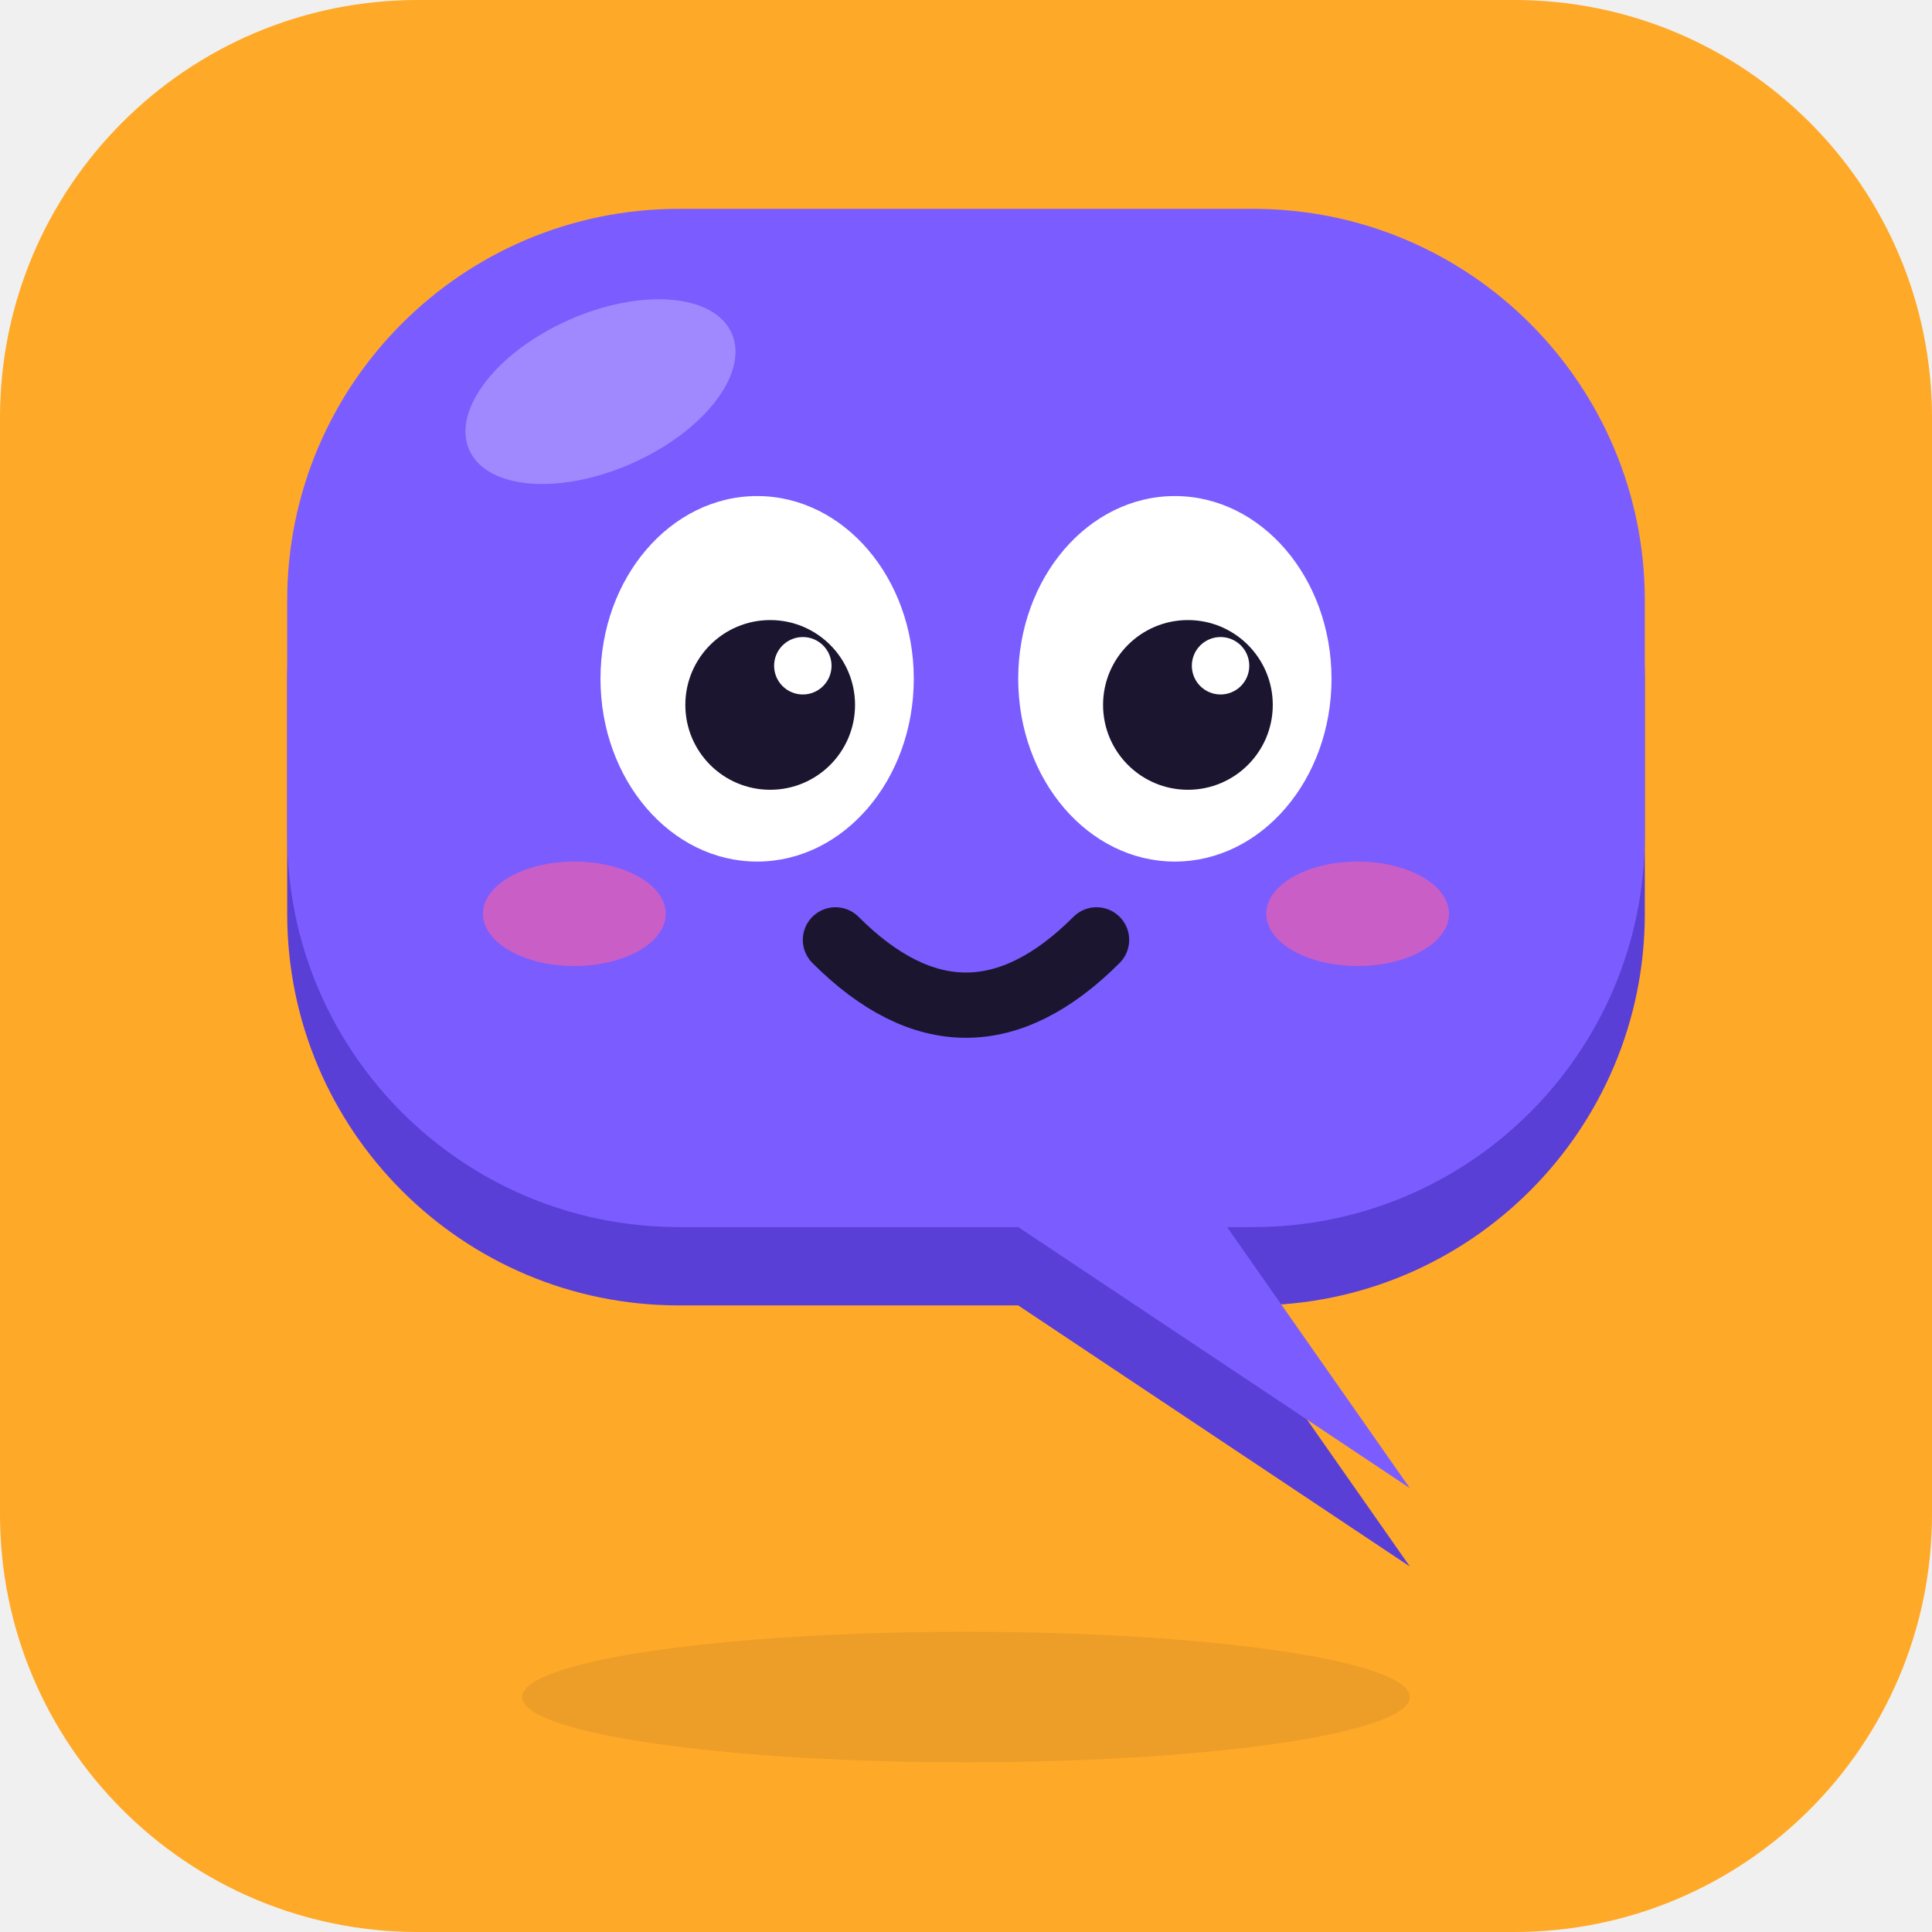
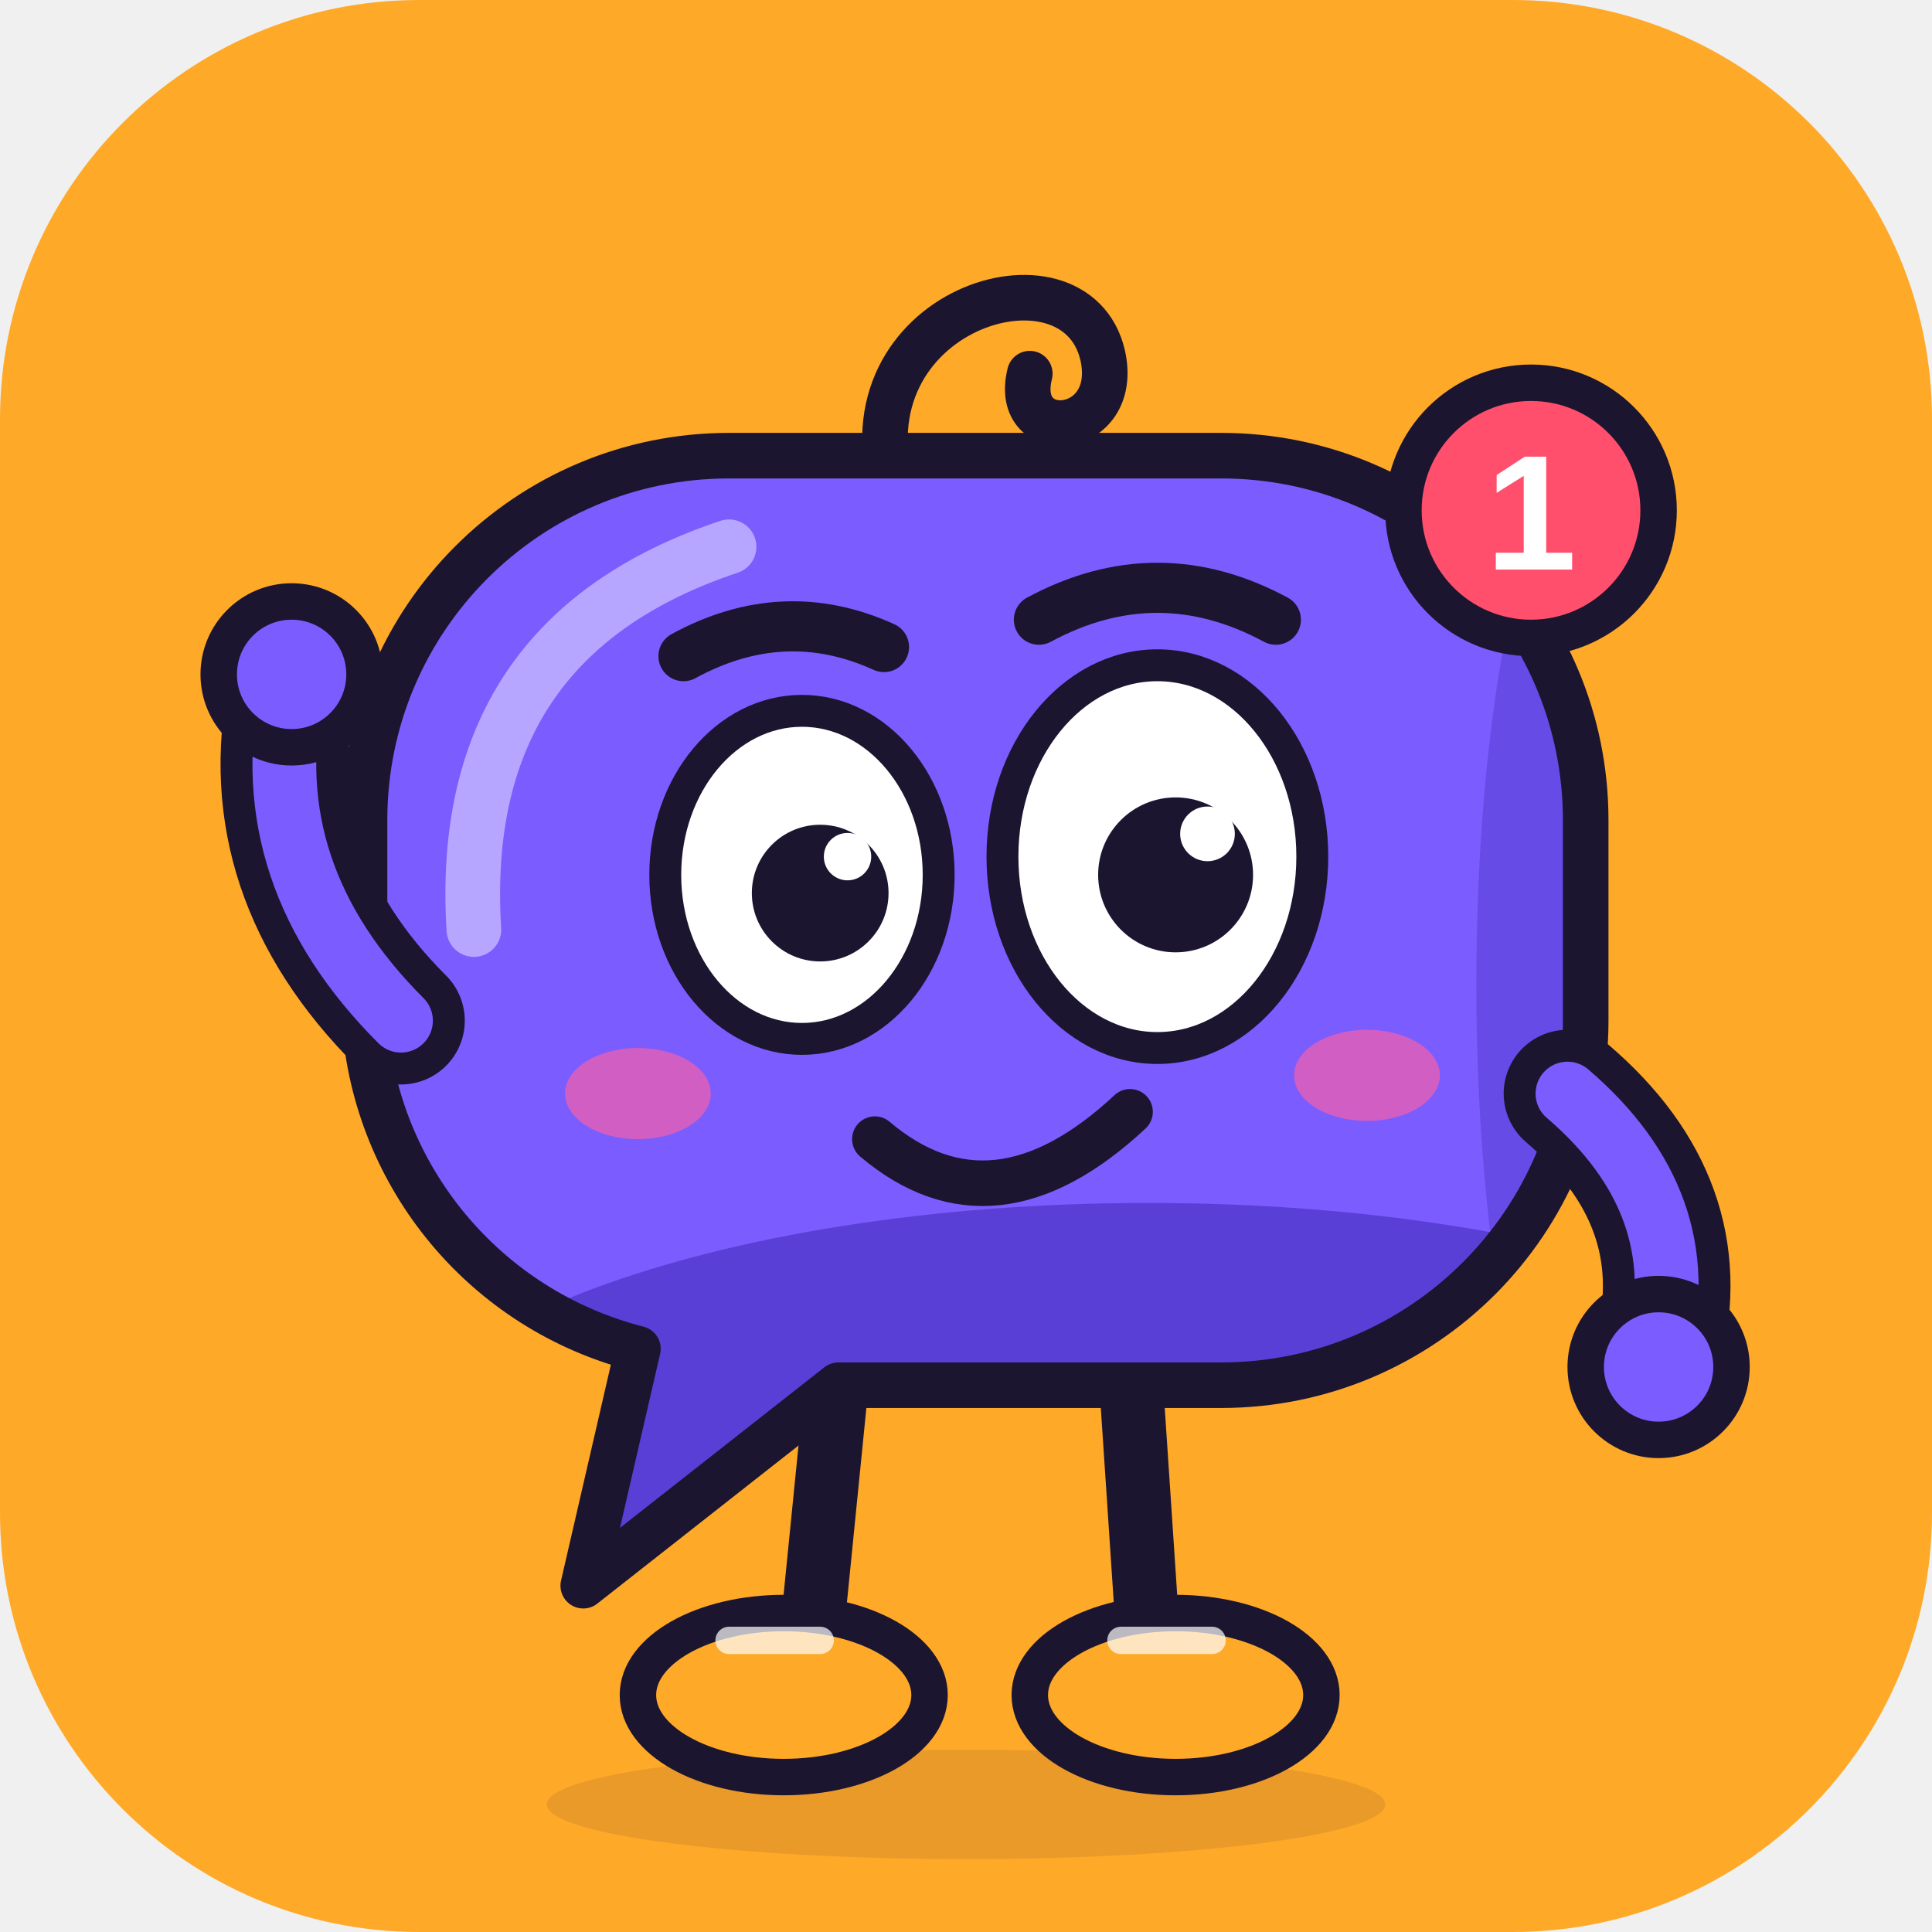
- <svg xmlns="http://www.w3.org/2000/svg" viewBox="-14 -8 148 148">
-   <rect x="-14" y="-8" width="148" height="148" rx="32" fill="#ffa928" />
+ <svg xmlns="http://www.w3.org/2000/svg" viewBox="-26 -28 212 212">
+   <rect x="-26" y="-28" width="212" height="212" rx="46" fill="#ffa928" />
  <style>[data-m]{display:none}[data-m~="idle"]{display:inline}</style>
-   <ellipse cx="60" cy="122" rx="34" ry="5" fill="#1b1530" opacity=".08" />
+   <defs>
+     <clipPath id="bbc">
+       <path d="M54 22H108A40 40 0 0 1 148 62V84A40 40 0 0 1 108 124H66L38 146L44 120A40 40 0 0 1 14 84V62A40 40 0 0 1 54 22Z" />
+     </clipPath>
+   </defs>
+   <ellipse cx="80" cy="170" rx="46" ry="6" fill="#1b1530" opacity=".1" />
  <g class="bd">
-     <path d="M38 14H82A30 30 0 0 1 112 44V62A30 30 0 0 1 82 92H80L94 112L64 92H38A30 30 0 0 1 8 62V44A30 30 0 0 1 38 14Z" fill="#5a3fd6" />
-     <path d="M38 8H82A30 30 0 0 1 112 38V56A30 30 0 0 1 82 86H80L94 106L64 86H38A30 30 0 0 1 8 56V38A30 30 0 0 1 38 8Z" fill="#7b5cff" />
-     <ellipse cx="32" cy="22" rx="11" ry="6" fill="#fff" opacity=".28" transform="rotate(-24 32 22)" />
+     <path d="M66 122L63 152M98 122L100 152" stroke="#1b1530" stroke-width="7" stroke-linecap="round" />
+     <ellipse cx="60" cy="158" rx="16" ry="9" fill="#ffa928" stroke="#1b1530" stroke-width="4" />
+     <ellipse cx="103" cy="158" rx="16" ry="9" fill="#ffa928" stroke="#1b1530" stroke-width="4" />
+     <path d="M54 152h10M97 152h10" stroke="#fff" stroke-width="3" stroke-linecap="round" opacity=".7" />
+     <path d="M72 26C66 6 92-2 95 11C97 20 85 21 87 13" fill="none" stroke="#1b1530" stroke-width="5" stroke-linecap="round" />
+     <path d="M54 22H108A40 40 0 0 1 148 62V84A40 40 0 0 1 108 124H66L38 146L44 120A40 40 0 0 1 14 84V62A40 40 0 0 1 54 22Z" fill="#7b5cff" />
+     <g clip-path="url(#bbc)">
+       <ellipse cx="100" cy="136" rx="86" ry="32" fill="#5a3fd6" />
+       <ellipse cx="150" cy="80" rx="14" ry="60" fill="#5a3fd6" opacity=".6" />
+     </g>
+     <path d="M54 22H108A40 40 0 0 1 148 62V84A40 40 0 0 1 108 124H66L38 146L44 120A40 40 0 0 1 14 84V62A40 40 0 0 1 54 22Z" fill="none" stroke="#1b1530" stroke-width="5" stroke-linejoin="round" />
+     <path d="M26 74Q24 42 54 32" fill="none" stroke="#fff" stroke-width="6" stroke-linecap="round" opacity=".45" />
    <g data-m="idle think shock sweat">
      <g class="ey">
-         <ellipse cx="44" cy="44" rx="12" ry="14" fill="#fff" />
-         <ellipse cx="76" cy="44" rx="12" ry="14" fill="#fff" />
+         <ellipse cx="62" cy="68" rx="15" ry="18" fill="#fff" stroke="#1b1530" stroke-width="3.5" />
+         <ellipse cx="101" cy="66" rx="17" ry="21" fill="#fff" stroke="#1b1530" stroke-width="3.5" />
      </g>
      <g class="pu">
-         <circle cx="45" cy="46" r="6.5" fill="#1b1530" />
-         <circle cx="77" cy="46" r="6.5" fill="#1b1530" />
-         <circle cx="47.5" cy="43" r="2.2" fill="#fff" />
-         <circle cx="79.5" cy="43" r="2.2" fill="#fff" />
+         <circle cx="64" cy="70" r="7.5" fill="#1b1530" />
+         <circle cx="103" cy="68" r="8.5" fill="#1b1530" />
+         <circle cx="67" cy="66" r="2.6" fill="#fff" />
+         <circle cx="106.5" cy="63.5" r="3" fill="#fff" />
      </g>
    </g>
-     <g data-m="laugh party" fill="none" stroke="#1b1530" stroke-width="5" stroke-linecap="round">
-       <path d="M34 47Q44 35 54 47" />
-       <path d="M66 47Q76 35 86 47" />
+     <g data-m="laugh party" fill="none" stroke="#1b1530" stroke-width="6" stroke-linecap="round">
+       <path d="M48 72Q62 54 76 72" />
+       <path d="M86 70Q101 50 116 70" />
    </g>
-     <ellipse cx="30" cy="62" rx="7" ry="4" fill="#ff5fa2" opacity=".6" />
-     <ellipse cx="90" cy="62" rx="7" ry="4" fill="#ff5fa2" opacity=".6" />
-     <path data-m="idle" d="M50 64Q60 74 70 64" fill="none" stroke="#1b1530" stroke-width="5" stroke-linecap="round" />
-     <path data-m="think" d="M54 69H67" fill="none" stroke="#1b1530" stroke-width="5" stroke-linecap="round" />
+     <g fill="none" stroke="#1b1530" stroke-width="5.5" stroke-linecap="round">
+       <path data-m="idle" d="M49 44Q60 38 71 43M88 40Q101 33 114 40" />
+       <path data-m="think" d="M50 46L72 47M88 34Q101 27 114 36" />
+       <path data-m="shock" d="M50 39Q61 30 72 38M88 33Q101 23 114 32" />
+       <path data-m="sweat" d="M50 47L71 40M90 38L113 45" />
+       <path data-m="laugh party" d="M50 46Q61 38 72 44M88 42Q101 34 114 42" />
+     </g>
+     <ellipse cx="44" cy="92" rx="8" ry="5" fill="#ff5fa2" opacity=".65" />
+     <ellipse cx="124" cy="90" rx="8" ry="5" fill="#ff5fa2" opacity=".65" />
+     <path data-m="idle" d="M70 97Q83 108 98 94" fill="none" stroke="#1b1530" stroke-width="5" stroke-linecap="round" />
+     <path data-m="think" d="M72 101Q80 97 92 102" fill="none" stroke="#1b1530" stroke-width="5" stroke-linecap="round" />
    <g data-m="shock">
-       <ellipse cx="60" cy="70" rx="8" ry="10" fill="#1b1530" />
-       <ellipse cx="60" cy="75" rx="5" ry="3.5" fill="#ff5fa2" />
+       <ellipse cx="83" cy="103" rx="10" ry="13" fill="#1b1530" />
+       <ellipse cx="83" cy="110" rx="6" ry="4" fill="#ff5fa2" />
    </g>
    <g data-m="laugh party">
-       <path d="M42 60H78Q76 83 60 83Q44 83 42 60Z" fill="#1b1530" />
-       <path d="M51 76Q60 69 69 76Q67 83 60 83Q53 83 51 76Z" fill="#ff5fa2" />
+       <path d="M62 92H104Q102 119 83 119Q64 119 62 92Z" fill="#1b1530" stroke="#1b1530" stroke-width="3" stroke-linejoin="round" />
+       <path d="M66 93H100V99H66Z" fill="#fff" />
+       <path d="M71 112Q83 103 95 112Q91 119 83 119Q75 119 71 112Z" fill="#ff5fa2" />
    </g>
-     <path data-m="sweat" d="M47 69Q52 64 57 69Q62 74 67 69Q71 65 74 68" fill="none" stroke="#1b1530" stroke-width="4.5" stroke-linecap="round" />
-     <path data-m="sweat" class="drop" d="M106 18Q113 29 106 33Q99 29 106 18Z" fill="#5fb4ff" />
-     <g data-m="think" class="dots" fill="#b8b0d8">
-       <circle cx="104" cy="4" r="3.5" />
-       <circle cx="113" cy="-6" r="4.5" />
-       <circle cx="124" cy="-17" r="5.5" />
+     <path data-m="sweat" d="M68 101Q73 95 78 101Q83 107 88 101Q93 95 98 101" fill="none" stroke="#1b1530" stroke-width="4.5" stroke-linecap="round" />
+     <path data-m="sweat" class="drop" d="M36 34Q44 46 36 51Q28 46 36 34Z" fill="#5fb4ff" stroke="#1b1530" stroke-width="2.5" />
+     <g fill="none" stroke-linecap="round">
+       <g data-m="idle">
+         <path d="M18 84Q2 68 6 48M146 92Q160 104 156 120" stroke="#1b1530" stroke-width="14" />
+         <path d="M18 84Q2 68 6 48M146 92Q160 104 156 120" stroke="#7b5cff" stroke-width="7" />
+         <circle cx="6" cy="46" r="8" fill="#7b5cff" stroke="#1b1530" stroke-width="4" />
+         <circle cx="156" cy="122" r="8" fill="#7b5cff" stroke="#1b1530" stroke-width="4" />
+       </g>
+       <g data-m="think">
+         <path d="M18 92Q4 104 8 120M146 92Q138 122 112 116" stroke="#1b1530" stroke-width="14" />
+         <path d="M18 92Q4 104 8 120M146 92Q138 122 112 116" stroke="#7b5cff" stroke-width="7" />
+         <circle cx="8" cy="122" r="8" fill="#7b5cff" stroke="#1b1530" stroke-width="4" />
+         <circle cx="108" cy="114" r="9" fill="#7b5cff" stroke="#1b1530" stroke-width="4" />
+       </g>
+       <g data-m="shock">
+         <path d="M18 88Q14 108 36 102M146 86Q150 106 130 100" stroke="#1b1530" stroke-width="14" />
+         <path d="M18 88Q14 108 36 102M146 86Q150 106 130 100" stroke="#7b5cff" stroke-width="7" />
+         <circle cx="38" cy="100" r="9" fill="#7b5cff" stroke="#1b1530" stroke-width="4" />
+         <circle cx="128" cy="98" r="9" fill="#7b5cff" stroke="#1b1530" stroke-width="4" />
+       </g>
+       <g data-m="laugh party">
+         <path d="M18 84Q2 68 6 48M146 84Q162 68 158 48" stroke="#1b1530" stroke-width="14" />
+         <path d="M18 84Q2 68 6 48M146 84Q162 68 158 48" stroke="#7b5cff" stroke-width="7" />
+         <circle cx="6" cy="46" r="8" fill="#7b5cff" stroke="#1b1530" stroke-width="4" />
+         <circle cx="158" cy="46" r="8" fill="#7b5cff" stroke="#1b1530" stroke-width="4" />
+       </g>
+       <g data-m="sweat">
+         <path d="M20 98Q34 128 64 130M144 96Q130 128 100 130" stroke="#1b1530" stroke-width="14" />
+         <path d="M20 98Q34 128 64 130M144 96Q130 128 100 130" stroke="#7b5cff" stroke-width="7" />
+         <circle cx="68" cy="130" r="8" fill="#7b5cff" stroke="#1b1530" stroke-width="4" />
+         <circle cx="96" cy="130" r="8" fill="#7b5cff" stroke="#1b1530" stroke-width="4" />
+       </g>
+     </g>
+     <g data-m="idle think shock sweat laugh">
+       <circle cx="142" cy="28" r="14" fill="#ff4f6d" stroke="#1b1530" stroke-width="4" />
+       <text x="142" y="34.5" text-anchor="middle" font-family="Arial Black,Arial" font-weight="900" font-size="18" fill="#fff">1</text>
    </g>
    <g data-m="party">
-       <path d="M43 14L60-17L77 14Z" fill="#ffa928" />
-       <path d="M50 2L70 2M55-7L66-7" stroke="#fff" stroke-width="3.5" stroke-linecap="round" />
-       <circle cx="60" cy="-18" r="6" fill="#ff5fa2" />
+       <path d="M68 28L88-12L108 24Z" fill="#ffa928" stroke="#1b1530" stroke-width="4" stroke-linejoin="round" />
+       <path d="M76 12L100 12M82 0L94 0" stroke="#fff" stroke-width="4" stroke-linecap="round" />
+       <circle cx="88" cy="-14" r="7" fill="#ff5fa2" stroke="#1b1530" stroke-width="3.5" />
    </g>
  </g>
</svg>
